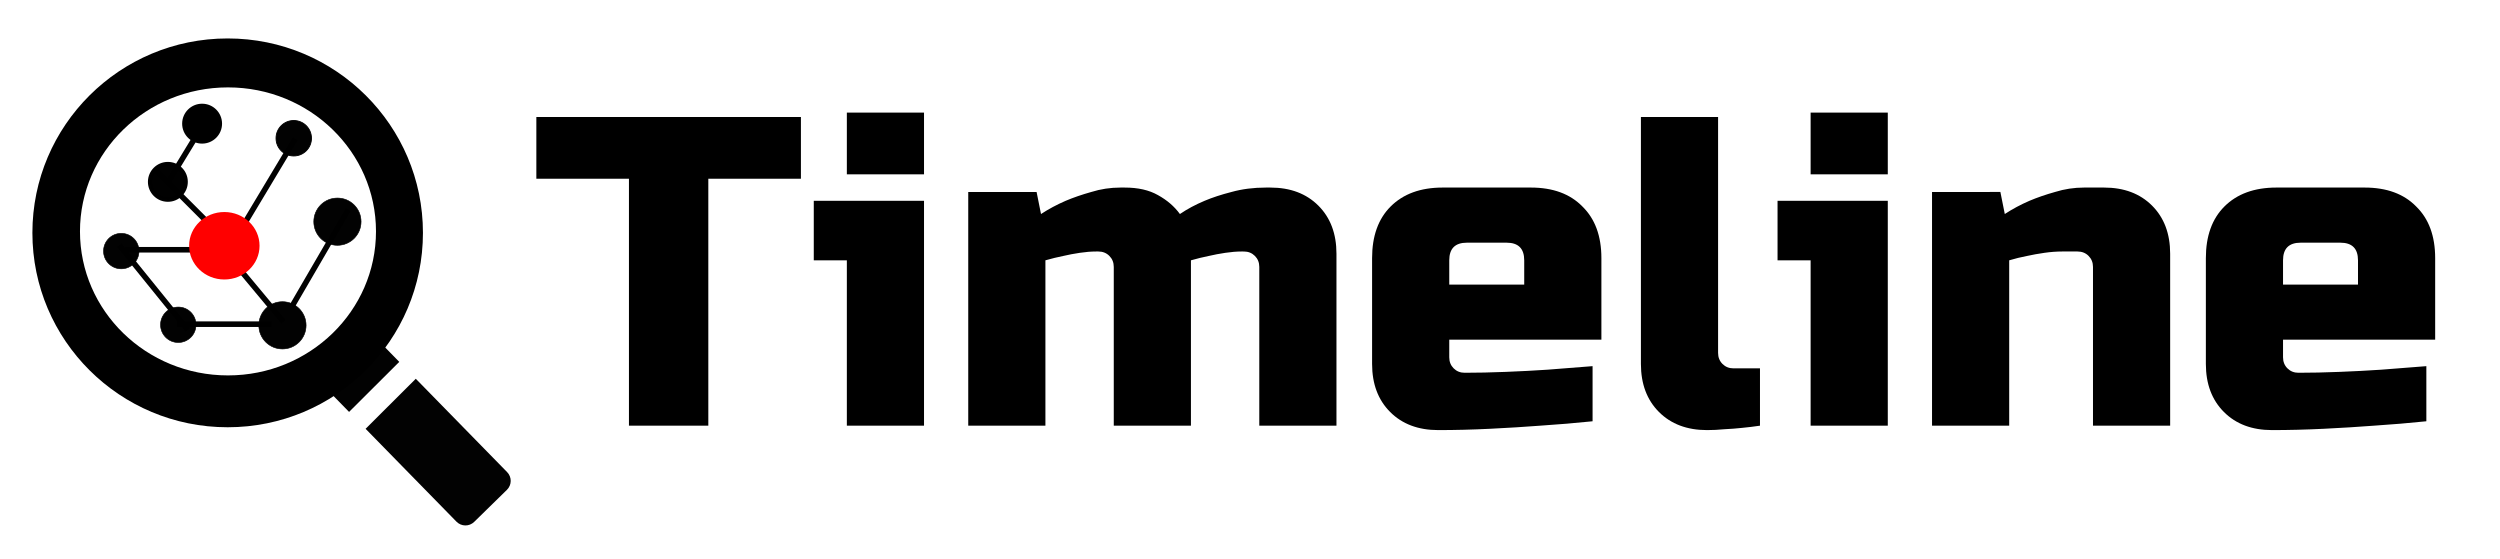
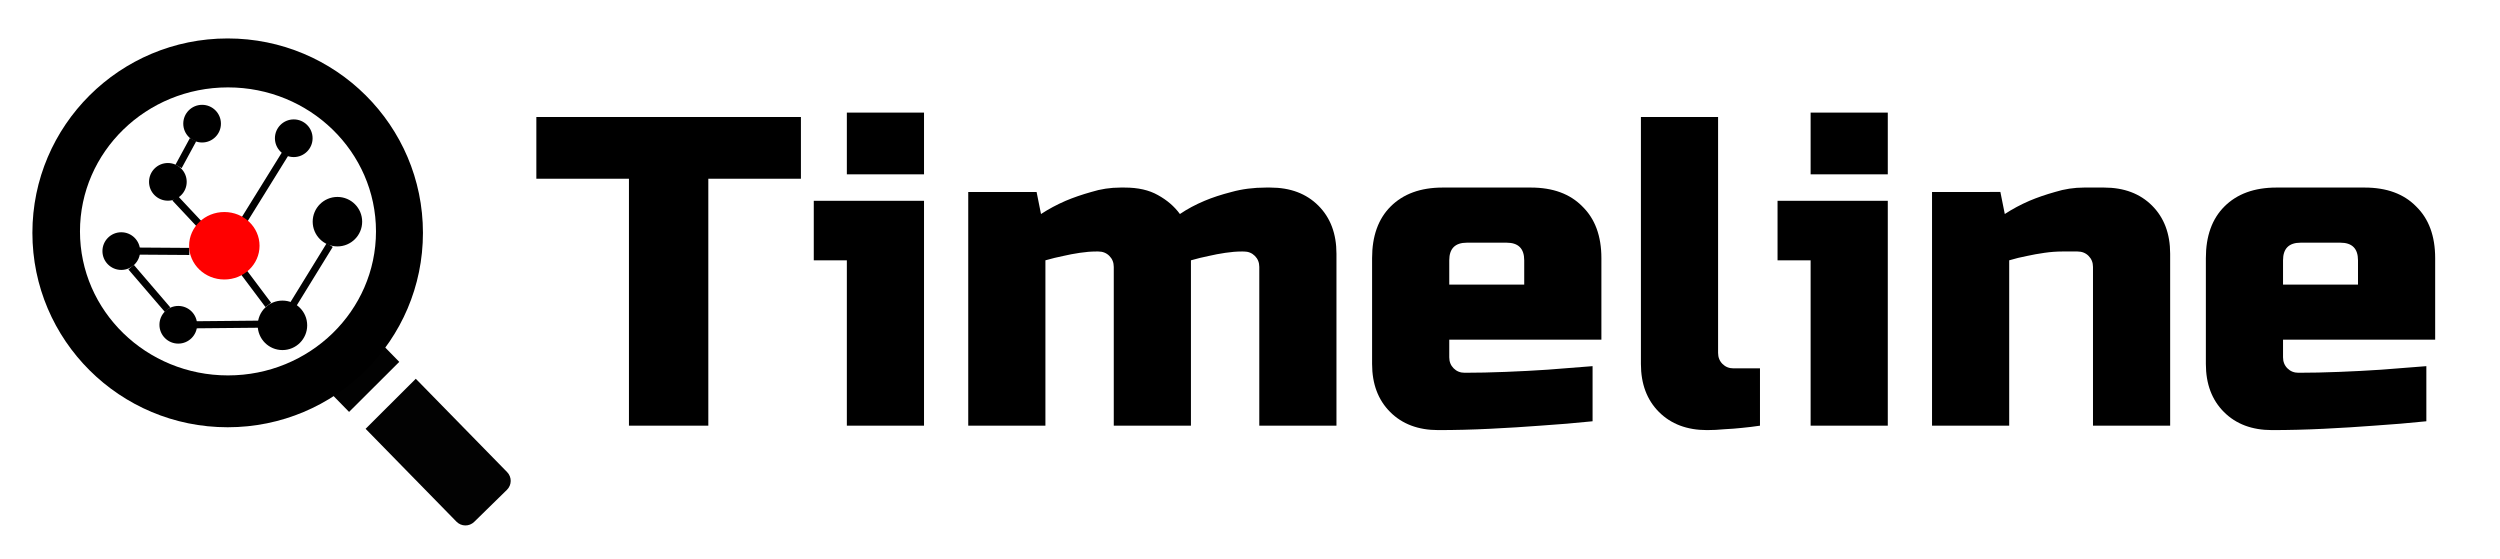
<svg xmlns="http://www.w3.org/2000/svg" width="1120mm" height="250mm" version="1.1" viewBox="0 0 1120 250">
  <g transform="translate(0,-47)">
-     <g>
-       <path transform="matrix(.26458 0 0 .26458 0 47)" d="m385.5 65.094a330.65 329.18 0 0 0 -330.65 329.18 330.65 329.18 0 0 0 330.65 329.18 330.65 329.18 0 0 0 330.65 -329.18 330.65 329.18 0 0 0 -330.65 -329.18zm0.531 82.889a250.61 243.84 0 0 1 250.61 243.84 250.61 243.84 0 0 1 -250.61 243.84 250.61 243.84 0 0 1 -250.61 -243.84 250.61 243.84 0 0 1 250.61 -243.84z" stroke-width="1.109" />
-       <g fill-opacity=".992">
-         <path transform="matrix(.26458 0 0 .26458 0 47)" d="m607.67 551.73c-5.426-0.059-10.875 1.961-15.078 6.074l-55.422 54.232c-8.406 8.226-8.552 21.615-0.326 30.021l54.225 55.414 84.986-84.727-53.441-54.615c-4.113-4.203-9.517-6.341-14.943-6.4zm96.363 89.607-84.986 84.727 153.87 157.25c8.226 8.406 21.615 8.552 30.021 0.326l55.42-54.23c8.406-8.226 8.552-21.615 0.326-30.021z" stroke-width=".902" />
-         <g stroke="#000" stroke-opacity=".996">
-           <circle cx="131.6" cy="108.93" r="7.938" stroke-width=".397" />
-           <g stroke-width=".265">
-             <circle cx="54.33" cy="159.49" r="7.938" />
-             <circle cx="79.867" cy="192.5" r="7.938" />
-             <circle cx="151.17" cy="146.31" r="10.583" />
-             <circle cx="90.039" cy="99.943" r="5.292" />
-             <circle cx="126.54" cy="192.75" r="10.583" />
-           </g>
+     <path transform="matrix(.26458 0 0 .26458 0 47)" d="m385.5 65.094a330.65 329.18 0 0 0-330.65 329.18 330.65 329.18 0 0 0 330.65 329.18 330.65 329.18 0 0 0 330.65-329.18 330.65 329.18 0 0 0-330.65-329.18zm0.531 82.889a250.61 243.84 0 0 1 250.61 243.84 250.61 243.84 0 0 1-250.61 243.84 250.61 243.84 0 0 1-250.61-243.84 250.61 243.84 0 0 1 250.61-243.84z" stroke-width="1.109" />
+     <g fill-opacity=".992">
+       <path transform="matrix(.26458 0 0 .26458 0 47)" d="m607.67 551.73c-5.426-0.059-10.875 1.961-15.078 6.074l-55.422 54.232c-8.406 8.226-8.552 21.615-0.326 30.021l54.225 55.414 84.986-84.727-53.441-54.615c-4.113-4.203-9.517-6.341-14.943-6.4zm96.363 89.607-84.986 84.727 153.87 157.25c8.226 8.406 21.615 8.552 30.021 0.326l55.42-54.23c8.406-8.226 8.552-21.615 0.326-30.021z" stroke-width=".902" />
+       <g stroke="#000" stroke-opacity=".996">
+         <g stroke-width=".265">
+           <circle cx="90.039" cy="99.943" r="5.292" />
        </g>
      </g>
-       <g stroke="#000" stroke-opacity=".996" stroke-width="2.5">
-         <path d="m91.017 102.8l-15.559 25.573" />
-         <path d="m56.092 158.89h42.333" />
-         <path d="m69.321 122.9l37.042 37.042" />
-         <path d="m132.29 109.15c-28.015 46.726-28.015 46.726-28.015 46.726" />
-         <path d="m156.03 140.9c-25.245 43.392-25.245 43.392-25.245 43.392" />
-         <path d="m53.446 156.86c30.692 37.923 30.692 37.923 30.692 37.923" />
-         <path d="m100.54 159.42l26.458 31.75" />
+     </g>
+     <g stroke="#000" stroke-opacity=".996">
+       <path d="m139.54 108.93a7.938 7.938 0 0 1-7.938 7.938 7.938 7.938 0 0 1-7.938-7.938 7.938 7.938 0 0 1 7.938-7.938 7.938 7.938 0 0 1 7.938 7.938" />
+       <path d="m62.268 159.49a7.938 7.938 0 0 1-7.938 7.938 7.938 7.938 0 0 1-7.938-7.938 7.938 7.938 0 0 1 7.938-7.938 7.938 7.938 0 0 1 7.938 7.938" />
+       <path d="m87.804 192.5a7.938 7.938 0 0 1-7.938 7.938 7.938 7.938 0 0 1-7.938-7.938 7.938 7.938 0 0 1 7.938-7.938 7.938 7.938 0 0 1 7.938 7.938" />
+       <path d="m161.75 146.31a10.583 10.583 0 0 1-10.583 10.583 10.583 10.583 0 0 1-10.583-10.583 10.583 10.583 0 0 1 10.583-10.583 10.583 10.583 0 0 1 10.583 10.583" />
+       <path d="m137.12 192.75a10.583 10.583 0 0 1-10.583 10.583 10.583 10.583 0 0 1-10.583-10.583 10.583 10.583 0 0 1 10.583-10.583 10.583 10.583 0 0 1 10.583 10.583" />
+       <g>
+         <path d="m86.482 109.6-6.488 11.966" stroke-width="3.175" />
+         <path d="m62.268 159.49 22.551 0.156" stroke-width="3.175" />
+         <g stroke-width="3.175">
+           <path d="m78.393 135.75 11.34 12.096" />
+           <path d="m127.75 115.95-18.188 29.339" />
+           <path d="m147.72 156.78-16.93 27.517" />
+           <path d="m58.738 166.69 16.329 19.024" />
+           <path d="m108.86 168.49 11.339 15.119" />
+         </g>
+       </g>
+       <path d="m98.479 102.4a7.938 7.938 0 0 1-7.938 7.938 7.938 7.938 0 0 1-7.938-7.938 7.938 7.938 0 0 1 7.938-7.938 7.938 7.938 0 0 1 7.938 7.938" />
+       <path d="m83.144 128.47a7.938 7.938 0 0 1-7.938 7.938 7.938 7.938 0 0 1-7.938-7.938 7.938 7.938 0 0 1 7.938-7.938 7.938 7.938 0 0 1 7.938 7.938" />
+       <path d="m87.804 192.5 28.612-0.27" stroke-width="3.175" />
+     </g>
+     <g style="font-feature-settings:normal;font-variant-caps:normal;font-variant-ligatures:normal;font-variant-numeric:normal" aria-label="LogonTracer">
+       <g stroke-width=".07" style="font-feature-settings:normal;font-variant-caps:normal;font-variant-ligatures:normal;font-variant-numeric:normal" aria-label="Timeline">
+         <path d="m317.33 237.71h-35.56v-110.63h-41.487v-27.658h118.53v27.658h-41.487z" style="font-feature-settings:normal;font-variant-caps:normal;font-variant-ligatures:normal;font-variant-numeric:normal" />
+         <path d="m413.96 136.96v100.75h-34.572v-74.083h-14.817v-26.67zm-34.572-39.511h34.572v27.658h-34.572z" style="font-feature-settings:normal;font-variant-caps:normal;font-variant-ligatures:normal;font-variant-numeric:normal" />
+         <path d="m556.26 159.67q-3.358 0-7.31 0.593-3.951 0.593-7.31 1.383-3.951 0.79-8.1 1.976v74.083h-34.572v-71.12q0-2.963-1.976-4.939t-4.939-1.976h-0.988q-3.358 0-7.31 0.593-3.951 0.593-7.31 1.383-3.951 0.79-8.1 1.976v74.083h-34.572v-104.7h30.621l1.976 9.878q5.136-3.358 11.063-5.927 5.136-2.173 11.458-3.951 6.322-1.976 13.039-1.976h1.976q8.89 0 14.817 3.358 6.124 3.358 9.878 8.495 4.939-3.358 11.063-5.927 5.136-2.173 12.051-3.951 7.112-1.976 15.409-1.976h1.976q13.434 0 21.534 8.1 8.1 8.1 8.1 21.534v77.047h-34.572v-71.12q0-2.963-1.976-4.939t-4.939-1.976z" style="font-feature-settings:normal;font-variant-caps:normal;font-variant-ligatures:normal;font-variant-numeric:normal" />
+         <path d="m657.17 155.72q-7.902 0-7.902 7.902v10.866h33.584v-10.866q0-7.902-7.902-7.902zm-42.474 6.914q0-14.817 8.297-23.114 8.495-8.495 23.312-8.495h39.511q14.817 0 23.114 8.495 8.495 8.297 8.495 23.114v36.548h-68.157v7.902q0 2.963 1.976 4.939t4.939 1.976q8.495 0 18.373-0.395 10.075-0.395 18.768-0.988 10.075-0.79 20.151-1.58v24.694q-11.458 1.185-23.509 1.976-10.273 0.79-22.324 1.383-12.051 0.593-23.312 0.593-13.434 0-21.534-8.1-8.1-8.1-8.1-21.534z" style="font-feature-settings:normal;font-variant-caps:normal;font-variant-ligatures:normal;font-variant-numeric:normal" />
+         <path d="m735.13 99.42h34.572v105.69q0 2.963 1.976 4.939t4.939 1.976h11.853v25.682q-3.951 0.593-8.1 0.988-3.556 0.395-7.705 0.593-4.149 0.395-7.902 0.395-13.434 0-21.534-8.1-8.1-8.1-8.1-21.534z" style="font-feature-settings:normal;font-variant-caps:normal;font-variant-ligatures:normal;font-variant-numeric:normal" />
+         <path d="m845.73 136.96v100.75h-34.572v-74.083h-14.817v-26.67zm-34.572-39.511h34.572v27.658h-34.572z" style="font-feature-settings:normal;font-variant-caps:normal;font-variant-ligatures:normal;font-variant-numeric:normal" />
+         <path d="m896.17 133 1.976 9.878q5.136-3.358 11.063-5.927 5.136-2.173 11.458-3.951 6.322-1.976 13.039-1.976h8.89q13.434 0 21.534 8.1 8.1 8.1 8.1 21.534v77.047h-34.572v-71.12q0-2.963-1.976-4.939t-4.939-1.976h-6.914q-3.754 0-7.902 0.593-4.149 0.593-7.705 1.383-4.149 0.79-8.1 1.976v74.083h-34.572v-104.7z" style="font-feature-settings:normal;font-variant-caps:normal;font-variant-ligatures:normal;font-variant-numeric:normal" />
+         <path d="m1030.7 155.72q-7.902 0-7.902 7.902v10.866h33.584v-10.866q0-7.902-7.902-7.902zm-42.474 6.914q0-14.817 8.297-23.114 8.495-8.495 23.312-8.495h39.511q14.817 0 23.114 8.495 8.495 8.297 8.495 23.114v36.548h-68.157v7.902q0 2.963 1.976 4.939 1.976 1.976 4.939 1.976 8.495 0 18.373-0.395 10.075-0.395 18.768-0.988 10.075-0.79 20.151-1.58v24.694q-11.458 1.185-23.509 1.976-10.273 0.79-22.324 1.383-12.051 0.593-23.312 0.593-13.434 0-21.534-8.1-8.1-8.1-8.1-21.534z" style="font-feature-settings:normal;font-variant-caps:normal;font-variant-ligatures:normal;font-variant-numeric:normal" />
      </g>
    </g>
    <ellipse cx="100.5" cy="157.1" rx="15.214" ry="14.552" fill="#f00" stroke="#f00" stroke-width="1.125" />
-     <g>
-       <g stroke="#000" stroke-opacity=".996">
-         <circle cx="90.541" cy="102.4" r="7.938" stroke-width="2" />
-         <circle cx="75.206" cy="128.47" r="7.938" fill-opacity=".996" stroke-width="2" />
-         <path d="m79.375 192.23h42.333" stroke-width="2.5" />
-       </g>
-       <g style="font-feature-settings:normal;font-variant-caps:normal;font-variant-ligatures:normal;font-variant-numeric:normal" aria-label="LogonTracer">
-         <g stroke-width=".07" style="font-feature-settings:normal;font-variant-caps:normal;font-variant-ligatures:normal;font-variant-numeric:normal" aria-label="Timeline">
-           <path d="m317.33 237.71h-35.56v-110.63h-41.487v-27.658h118.53v27.658h-41.487z" style="font-feature-settings:normal;font-variant-caps:normal;font-variant-ligatures:normal;font-variant-numeric:normal" />
-           <path d="m413.96 136.96v100.75h-34.572v-74.083h-14.817v-26.67zm-34.572-39.511h34.572v27.658h-34.572z" style="font-feature-settings:normal;font-variant-caps:normal;font-variant-ligatures:normal;font-variant-numeric:normal" />
-           <path d="m556.26 159.67q-3.358 0-7.31 0.593-3.951 0.593-7.31 1.383-3.951 0.79-8.1 1.976v74.083h-34.572v-71.12q0-2.963-1.976-4.939-1.976-1.976-4.939-1.976h-0.988q-3.358 0-7.31 0.593-3.951 0.593-7.31 1.383-3.951 0.79-8.1 1.976v74.083h-34.572v-104.7h30.621l1.976 9.878q5.136-3.358 11.063-5.927 5.136-2.173 11.458-3.951 6.322-1.976 13.039-1.976h1.976q8.89 0 14.817 3.358 6.124 3.358 9.878 8.495 4.939-3.358 11.063-5.927 5.136-2.173 12.051-3.951 7.112-1.976 15.409-1.976h1.976q13.434 0 21.534 8.1 8.1 8.1 8.1 21.534v77.047h-34.572v-71.12q0-2.963-1.976-4.939-1.976-1.976-4.939-1.976z" style="font-feature-settings:normal;font-variant-caps:normal;font-variant-ligatures:normal;font-variant-numeric:normal" />
-           <path d="m657.17 155.72q-7.902 0-7.902 7.902v10.866h33.584v-10.866q0-7.902-7.902-7.902zm-42.474 6.914q0-14.817 8.297-23.114 8.495-8.495 23.312-8.495h39.511q14.817 0 23.114 8.495 8.495 8.297 8.495 23.114v36.548h-68.157v7.902q0 2.963 1.976 4.939 1.976 1.976 4.939 1.976 8.495 0 18.373-0.395 10.075-0.395 18.768-0.988 10.075-0.79 20.151-1.58v24.694q-11.458 1.185-23.509 1.976-10.273 0.79-22.324 1.383-12.051 0.593-23.312 0.593-13.434 0-21.534-8.1-8.1-8.1-8.1-21.534z" style="font-feature-settings:normal;font-variant-caps:normal;font-variant-ligatures:normal;font-variant-numeric:normal" />
-           <path d="m735.13 99.42h34.572v105.69q0 2.963 1.976 4.939 1.976 1.976 4.939 1.976h11.853v25.682q-3.951 0.593-8.1 0.988-3.556 0.395-7.705 0.593-4.149 0.395-7.902 0.395-13.434 0-21.534-8.1-8.1-8.1-8.1-21.534z" style="font-feature-settings:normal;font-variant-caps:normal;font-variant-ligatures:normal;font-variant-numeric:normal" />
-           <path d="m845.73 136.96v100.75h-34.572v-74.083h-14.817v-26.67zm-34.572-39.511h34.572v27.658h-34.572z" style="font-feature-settings:normal;font-variant-caps:normal;font-variant-ligatures:normal;font-variant-numeric:normal" />
-           <path d="m896.17 133 1.976 9.878q5.136-3.358 11.063-5.927 5.136-2.173 11.458-3.951 6.322-1.976 13.039-1.976h8.89q13.434 0 21.534 8.1 8.1 8.1 8.1 21.534v77.047h-34.572v-71.12q0-2.963-1.976-4.939-1.976-1.976-4.939-1.976h-6.914q-3.754 0-7.902 0.593-4.149 0.593-7.705 1.383-4.149 0.79-8.1 1.976v74.083h-34.572v-104.7z" style="font-feature-settings:normal;font-variant-caps:normal;font-variant-ligatures:normal;font-variant-numeric:normal" />
-           <path d="m1030.7 155.72q-7.902 0-7.902 7.902v10.866h33.584v-10.866q0-7.902-7.902-7.902zm-42.474 6.914q0-14.817 8.297-23.114 8.495-8.495 23.312-8.495h39.511q14.817 0 23.114 8.495 8.495 8.297 8.495 23.114v36.548h-68.157v7.902q0 2.963 1.976 4.939 1.976 1.976 4.939 1.976 8.495 0 18.373-0.395 10.075-0.395 18.768-0.988 10.075-0.79 20.151-1.58v24.694q-11.458 1.185-23.509 1.976-10.273 0.79-22.324 1.383-12.051 0.593-23.312 0.593-13.434 0-21.534-8.1-8.1-8.1-8.1-21.534z" style="font-feature-settings:normal;font-variant-caps:normal;font-variant-ligatures:normal;font-variant-numeric:normal" />
-         </g>
-       </g>
-     </g>
  </g>
</svg>
